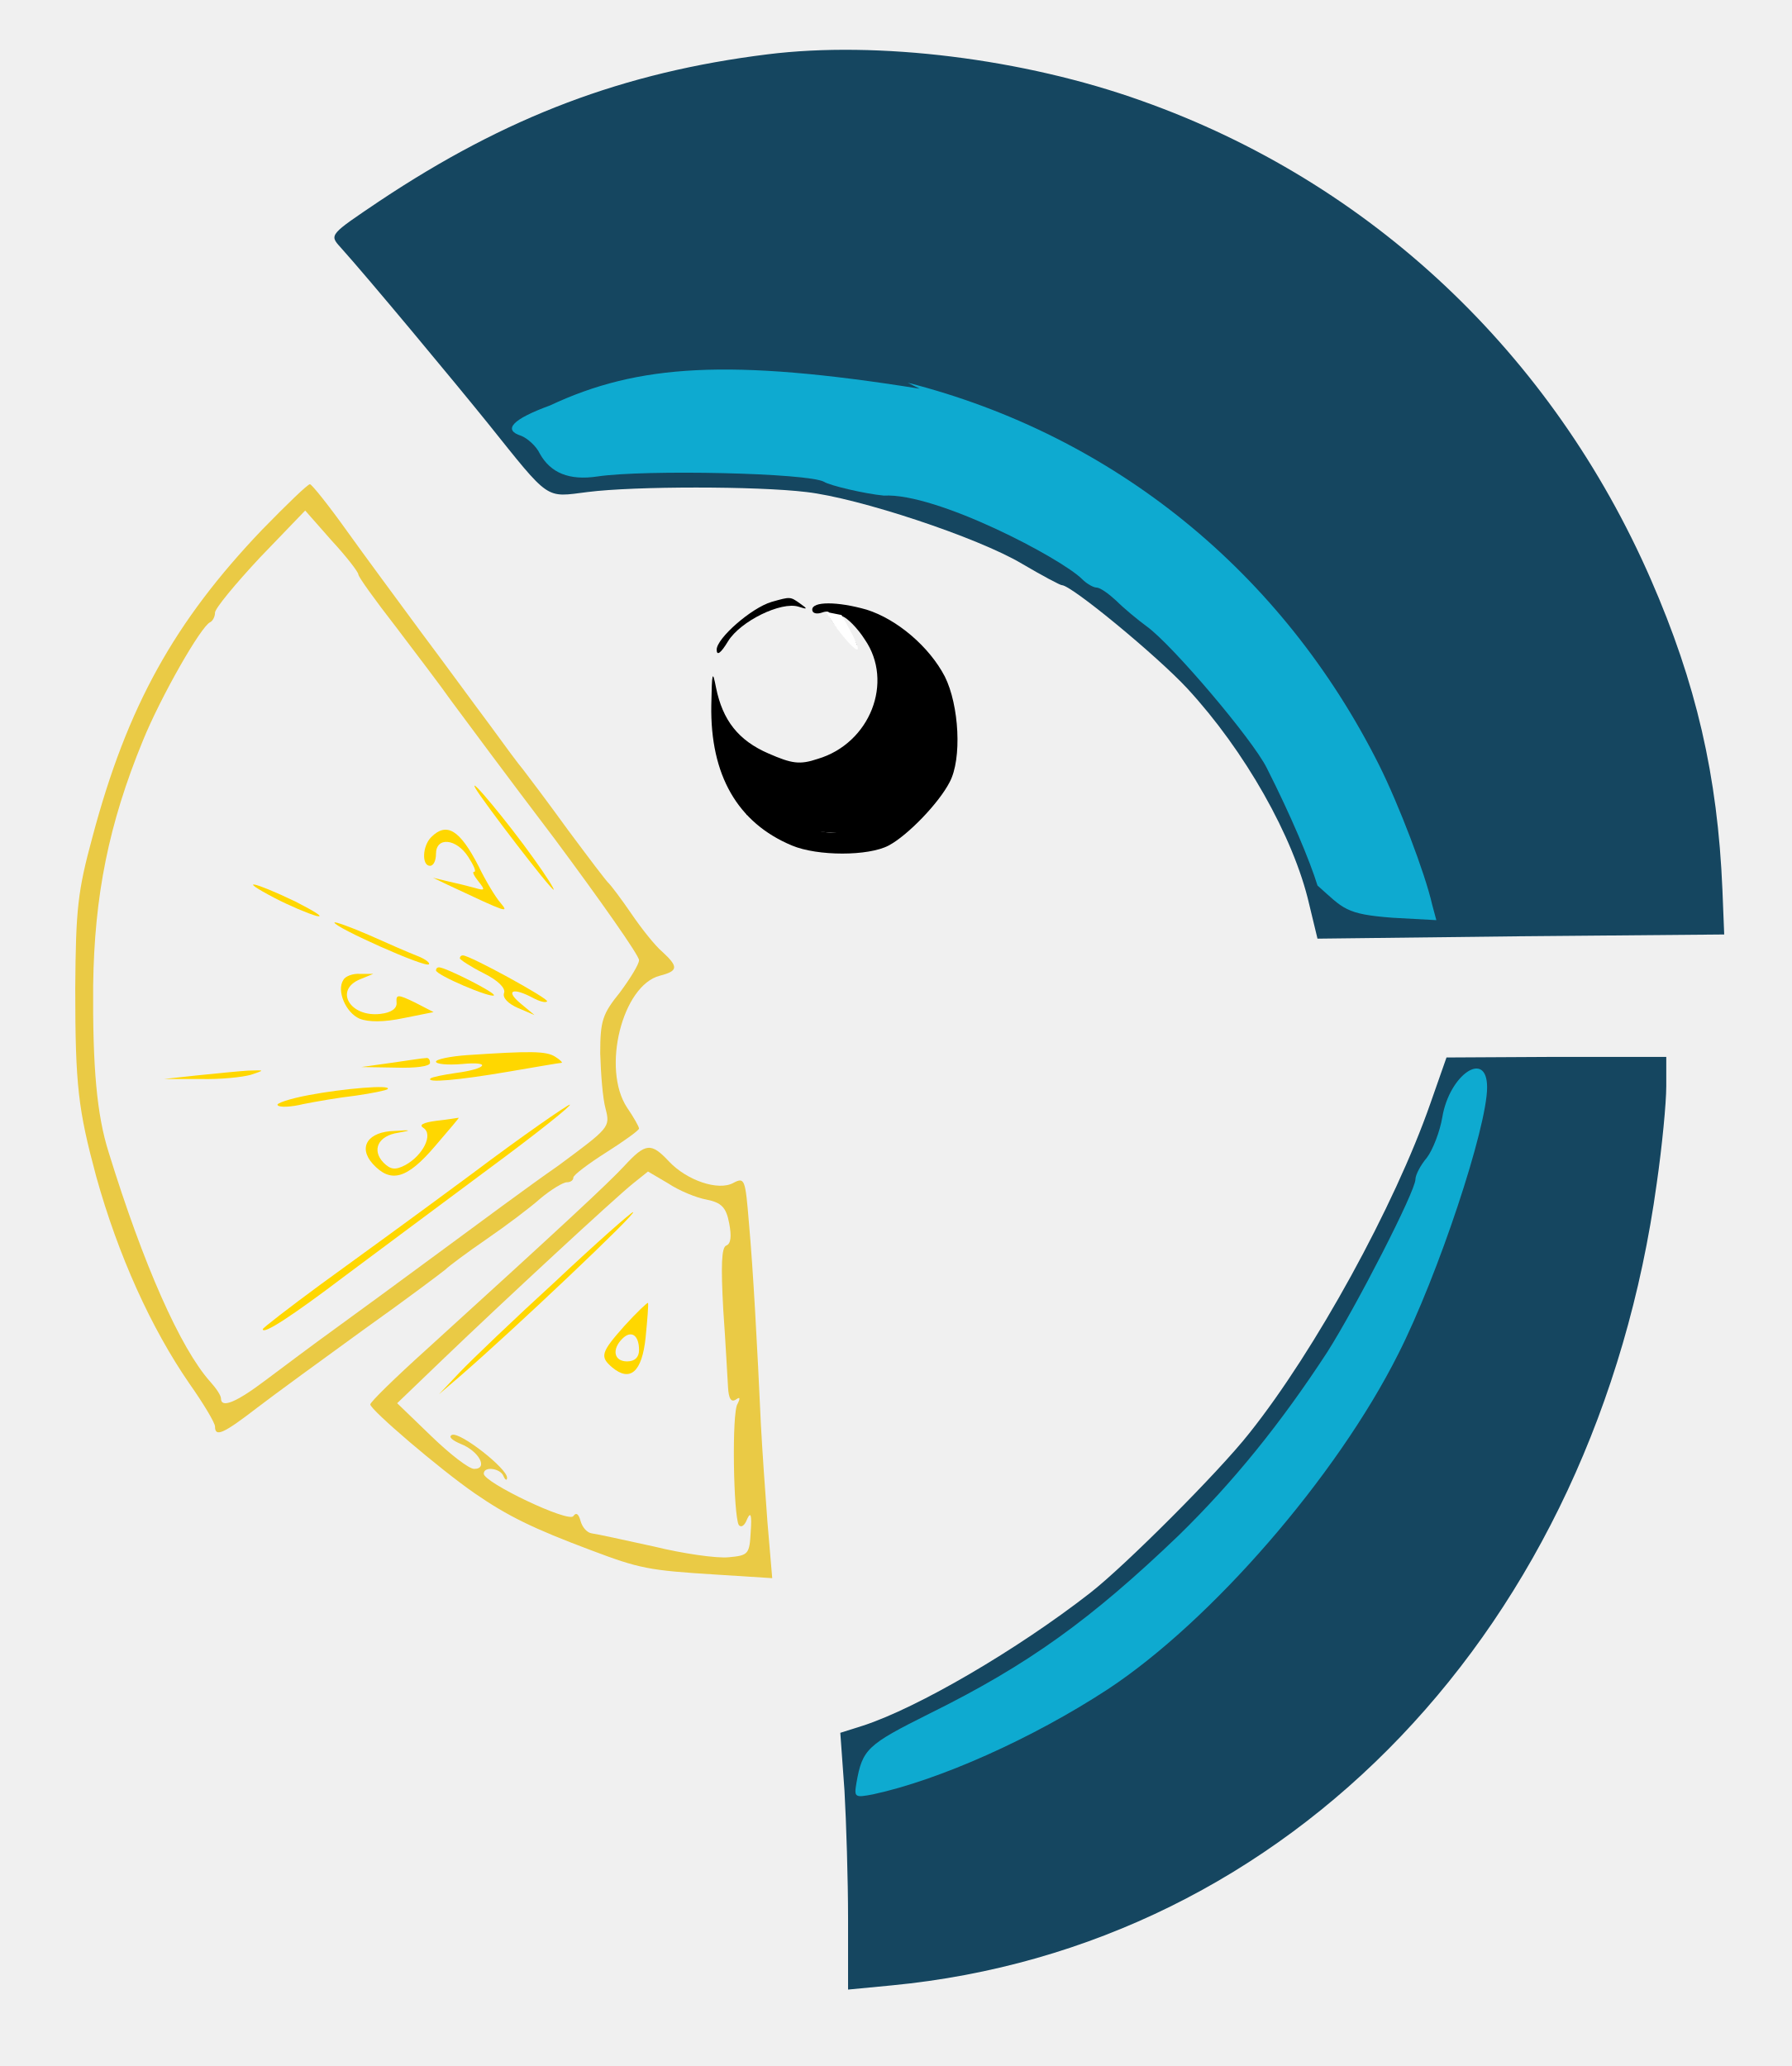
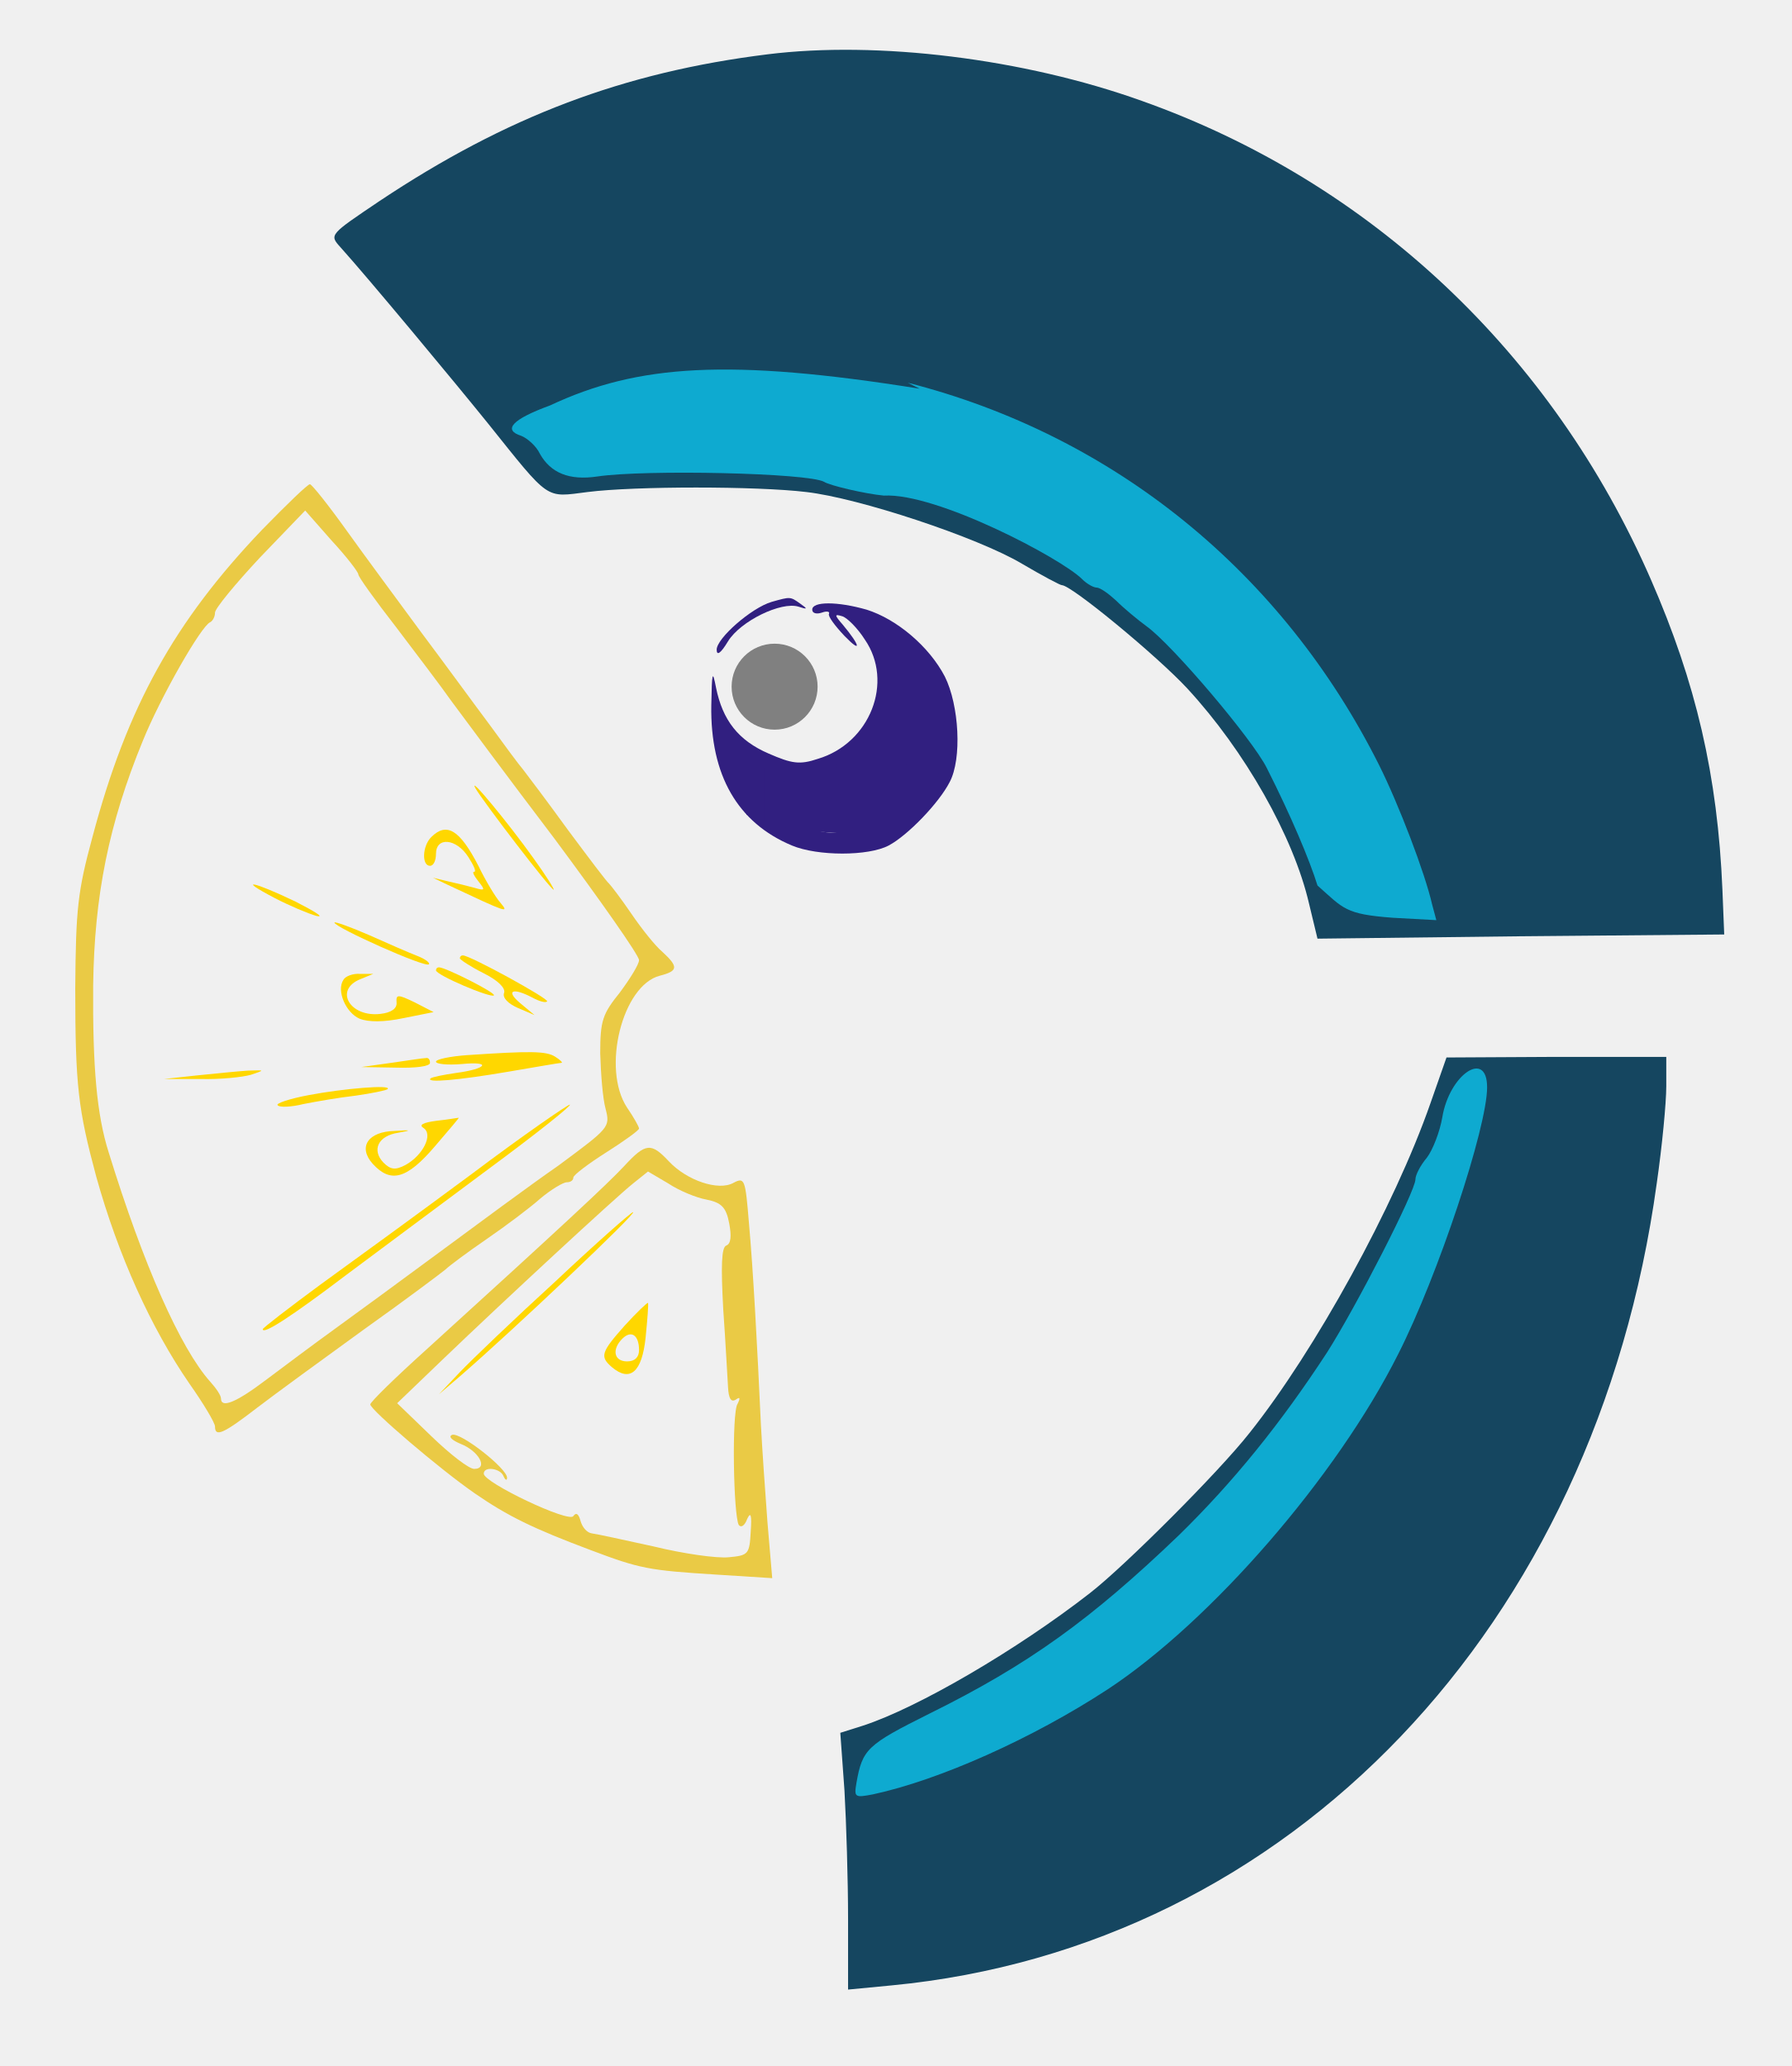
<svg xmlns="http://www.w3.org/2000/svg" version="1.0" width="300pt" height="346pt" viewBox="0 0 300 346" preserveAspectRatio="xMidYMid meet">
  <g transform="translate(0,346) scale(0.1,-0.1)">
    <path d="M1285 3369 c-241 -30 -437 -104 -650 -246 -83 -56 -84 -56 -65 -77 46 -51 193 -228 247 -295 105 -131 95 -124 167 -115 79 10 283 10 366 0 88 -10 287 -76 361 -120 34 -20 64 -36 67 -36 16 0 160 -119 210 -173 96 -104 178 -248 204 -361 l14 -58 340 4 341 3 -3 75 c-8 191 -44 346 -120 520 -165 378 -469 665 -852 801 -198 71 -443 101 -627 78z" fill="#154660" />
    <path d="m407 -53 c47 -10 93 -22 102 -27 9 -4 31 -11 48 -14 35 -6 227 -82 250 -99 15 -11 48 -31 85 -50 52 -28 236 -182 294 -246 96 -106 270 -370 245 -370 -4 0 0 -8 9 -17 20 -23 95 -252 102 -312 3 -25 8 -55 10 -66 10 -53 16 -173 8 -178 -14 -9 -398 -11 -411 -3 -9 5 -29 59 -47 126 -11 39 -100 214 -137 268 -101 150 -253 293 -400 377 -37 21 -65 42 -63 45 2 4 -1 7 -8 8 -25 1 -56 11 -87 27 -18 9 -39 18 -48 20 -10 2 -53 14 -97 26 -72 21 -100 24 -280 23 -175 0 -210 -3 -280 -22 -44 -12 -88 -27 -97 -32 -22 -12 -68 -13 -68 -1 0 5 -12 22 -27 38 -16 17 -50 56 -78 89 -27 32 -60 69 -72 83 -39 41 -30 61 50 113 67 44 187 107 211 113 6 1 25 8 41 14 87 37 196 67 274 75 24 3 46 7 48 10 12 12 344 -2 423 -18z" fill="#154660" />
    <path d="M1685 3320 m-165 -501 c345 -88 627 -317 789 -640 33 -66 77 -181 89 -234 l7 -26 -73 4 c-80 6 -82 15 -126 54 -13 42 -44 116 -85 197 -24 48 -158 206 -201 237 -15 11 -38 30 -51 43 -13 12 -27 22 -33 22 -5 0 -16 6 -24 14 -35 35 -244 145 -332 140 -32 3 -91 17 -100 23 -26 15 -300 21 -380 9 -47 -7 -78 6 -96 38 -6 13 -21 26 -31 30 -32 10 -15 28 48 51 147 69 300 79 619 28z" fill="#0EAAD0" />
    <path d="M439 2573 c-147 -154 -226 -296 -284 -514 -25 -92 -28 -121 -29 -254 0 -164 5 -203 35 -315 37 -133 92 -254 156 -347 24 -34 43 -66 43 -72 0 -18 13 -13 70 31 30 23 111 82 180 132 69 49 130 95 136 100 6 6 37 29 69 51 32 22 72 52 90 68 18 15 38 27 44 27 6 0 11 3 11 8 0 4 25 23 55 42 30 19 55 37 55 40 0 3 -9 19 -20 35 -43 65 -8 205 55 221 31 8 31 15 4 40 -12 10 -35 39 -52 64 -17 25 -34 47 -37 50 -4 3 -34 43 -69 90 -34 47 -68 92 -75 101 -7 8 -32 42 -56 75 -24 32 -75 102 -114 154 -39 53 -96 130 -126 172 -30 42 -58 77 -61 77 -3 1 -39 -34 -80 -76z m161 -75 c0 -4 28 -43 63 -88 34 -45 76 -100 92 -123 17 -23 94 -127 173 -231 78 -105 142 -196 142 -204 0 -7 -15 -31 -32 -54 -29 -36 -33 -47 -33 -102 1 -33 4 -75 9 -93 8 -31 6 -32 -79 -95 -49 -34 -138 -100 -199 -145 -61 -45 -140 -103 -176 -129 -36 -26 -88 -65 -116 -86 -49 -37 -74 -47 -74 -30 0 5 -8 17 -18 28 -50 56 -112 196 -170 384 -20 63 -27 143 -26 280 2 150 26 270 83 409 30 74 98 193 113 199 4 2 8 9 8 16 0 7 34 48 75 92 l76 79 44 -50 c25 -27 45 -53 45 -57z" fill="#EACA45" />
    <path d="M796 2140 c14 -24 126 -170 131 -170 2 0 -13 24 -34 53 -42 59 -110 141 -97 117z" fill="gold" />
    <path d="M722 2058 c-15 -15 -16 -48 -2 -48 6 0 10 9 10 20 0 29 34 26 54 -5 9 -14 14 -25 10 -25 -4 0 0 -7 7 -16 12 -15 11 -16 -6 -11 -11 3 -31 8 -45 11 l-25 6 25 -12 c100 -47 103 -48 88 -30 -8 9 -25 37 -37 62 -31 60 -53 74 -79 48z" fill="gold" />
    <path d="M460 1956 c25 -13 56 -26 70 -30 14 -3 -2 7 -35 24 -71 34 -100 40 -35 6z" fill="gold" />
    <path d="M560 1915 c0 -8 152 -76 158 -70 3 2 -6 9 -19 14 -13 5 -50 21 -81 35 -32 14 -58 23 -58 21z" fill="gold" />
    <path d="M770 1855 c0 -2 18 -14 40 -25 24 -12 37 -25 34 -33 -3 -8 7 -18 23 -25 l28 -12 -24 20 c-25 21 -13 27 21 9 11 -6 22 -9 24 -6 4 4 -129 77 -141 77 -3 0 -5 -2 -5 -5z" fill="gold" />
    <path d="M730 1835 c0 -8 92 -47 97 -42 4 4 -81 47 -92 47 -3 0 -5 -2 -5 -5z" fill="gold" />
    <path d="M575 1819 c-12 -18 4 -55 27 -65 15 -6 41 -6 74 1 l50 10 -31 16 c-29 14 -32 14 -31 0 1 -10 -9 -17 -27 -19 -51 -6 -78 40 -34 58 l22 9 -22 0 c-12 1 -25 -4 -28 -10z" fill="gold" />
    <path d="M783 1693 c-29 -2 -53 -7 -53 -11 0 -4 19 -6 43 -4 51 5 43 -8 -10 -15 -21 -3 -40 -7 -42 -9 -9 -8 47 -3 129 11 47 8 87 15 90 15 3 0 -2 5 -10 10 -15 10 -42 10 -147 3z" fill="gold" />
    <path d="M655 1680 l-50 -7 58 -1 c32 -1 57 2 57 8 0 6 -3 9 -7 8 -5 0 -30 -4 -58 -8z" fill="gold" />
    <path d="M330 1659 l-55 -6 60 0 c33 -1 71 3 85 7 24 8 24 8 -5 7 -16 -1 -55 -5 -85 -8z" fill="gold" />
    <path d="M517 1626 c-32 -6 -56 -14 -52 -17 3 -4 23 -3 43 2 20 4 60 11 87 14 28 4 52 9 54 11 8 8 -74 1 -132 -10z" fill="gold" />
    <path d="M790 1494 c-85 -63 -199 -146 -253 -185 -53 -39 -97 -73 -97 -75 0 -10 49 22 140 91 52 39 160 119 239 178 80 59 140 107 135 107 -5 -1 -79 -52 -164 -116z" fill="gold" />
    <path d="M731 1583 c-23 -3 -30 -7 -22 -12 17 -11 -1 -46 -30 -62 -17 -9 -25 -8 -37 4 -20 21 -9 45 25 50 23 4 22 5 -6 3 -45 -1 -62 -27 -37 -55 30 -33 57 -26 104 29 24 28 42 49 40 48 -2 0 -18 -3 -37 -5z" fill="gold" />
-     <path d="M1292 2452 c-34 -10 -92 -61 -92 -80 0 -11 7 -6 19 14 21 34 89 67 118 58 15 -5 16 -4 3 5 -17 12 -16 12 -48 3z" fill="black" />
-     <path d="M1360 2439 c0 -6 7 -8 16 -5 8 3 14 2 12 -2 -2 -4 10 -20 26 -37 29 -30 27 -17 -3 19 -14 16 -14 18 -1 14 8 -2 26 -20 38 -39 49 -71 9 -174 -79 -200 -30 -10 -43 -8 -82 9 -51 22 -77 56 -88 110 -6 31 -7 27 -8 -29 -2 -117 44 -197 135 -235 43 -18 128 -18 162 0 32 17 84 71 102 106 21 39 16 129 -8 177 -26 50 -80 96 -131 112 -49 14 -91 14 -91 0z m171 -101 c22 -18 35 -56 38 -108 2 -37 -3 -53 -29 -89 -70 -96 -188 -102 -267 -13 -29 32 -22 42 25 31 85 -19 146 12 187 94 17 36 22 54 15 67 -15 28 5 39 31 18z s0 0 0 30 -100 0 -6 -250z" fill="black" />
-     <path d="M1510 2359 s0 -5 10 -10 135 -40 -5 -268z" fill="black" />
-     <path d="M1250 2175 s200 0, 0 -80, 250 0z" fill="black" />
-     <path d="M1280 2175 s600 10, 0 -90, 50 50z" fill="black" />
-     <path d="M1300 2155 s400 -130, 0 -80, 250 0z" fill="black" />
-     <path d="M1400 2200 c0 -190, 100 -190, 190 0z" fill="black" />
-     <path d="M1440 2210 c0 -10, 130 -130, 70 100z" fill="black" />
-     <path d="M1384 2435 c10 -25, 95 -125, 25 -5z" fill="white" />
+     <path d="M1292 2452 c-34 -10 -92 -61 -92 -80 0 -11 7 -6 19 14 21 34 89 67 118 58 15 -5 16 -4 3 5 -17 12 -16 12 -48 3z" fill="#311F80" />
+     <path d="M1360 2439 c0 -6 7 -8 16 -5 8 3 14 2 12 -2 -2 -4 10 -20 26 -37 29 -30 27 -17 -3 19 -14 16 -14 18 -1 14 8 -2 26 -20 38 -39 49 -71 9 -174 -79 -200 -30 -10 -43 -8 -82 9 -51 22 -77 56 -88 110 -6 31 -7 27 -8 -29 -2 -117 44 -197 135 -235 43 -18 128 -18 162 0 32 17 84 71 102 106 21 39 16 129 -8 177 -26 50 -80 96 -131 112 -49 14 -91 14 -91 0z m171 -101 c22 -18 35 -56 38 -108 2 -37 -3 -53 -29 -89 -70 -96 -188 -102 -267 -13 -29 32 -22 42 25 31 85 -19 146 12 187 94 17 36 22 54 15 67 -15 28 5 39 31 18z s0 0 0 30 -100 0 -6 -250z" fill="#311F80" />
+     <path d="M1510 2359 s0 -5 10 -10 135 -40 -5 -268z" fill="#311F80" />
+     <path d="M1250 2175 s200 0, 0 -80, 250 0z" fill="#311F80" />
+     <path d="M1280 2175 s600 10, 0 -90, 50 50z" fill="#311F80" />
+     <path d="M1300 2155 s400 -130, 0 -80, 250 0z" fill="#311F80" />
+     <path d="M1400 2200 c0 -190, 100 -190, 190 0z" fill="#311F80" />
+     <path d="M1440 2210 c0 -10, 130 -130, 70 100z" fill="#311F80" />
+     <path d="M 1225 2310     a 72 72 0 1,1 144,0     a 72 72 0 1,1 -144,0" fill="grey" />
    <path d="M2395 1612 c-60 -172 -193 -414 -303 -552 -51 -65 -209 -223 -267 -268 -122 -95 -288 -192 -380 -222 l-38 -12 7 -97 c3 -53 6 -149 6 -215 l0 -118 73 7 c667 64 1179 600 1281 1343 9 62 16 135 16 163 l0 49 -184 0 -184 -1 -27 -77z" fill="#154660" />
    <path d="M2495 1640 m252 7 c12 -5 16 -16 13 -30 -3 -11 -7 -50 -9 -86 -5 -73 -20 -160 -42 -236 -8 -28 -16 -60 -18 -70 -21 -107 -163 -409 -219 -466 -7 -7 -28 -35 -47 -63 -60 -87 -302 -315 -335 -315 -4 0 -21 -11 -38 -23 -89 -65 -316 -151 -452 -171 -121 -17 -124 -17 -133 1 -5 10 -10 68 -10 129 l-1 110 92 33 c101 36 224 95 302 144 48 30 61 39 88 62 7 6 34 28 61 50 60 49 116 104 116 115 0 5 4 10 9 12 7 3 49 50 102 115 53 66 140 226 204 378 18 44 73 234 80 277 4 28 11 37 28 40 42 6 192 2 209 -6z" fill="#154660" />
    <path d="M2395 1612 m95 27 c0 -67 -82 -315 -149 -447 -103 -205 -313 -447 -486 -561 -127 -83 -282 -152 -393 -176 -31 -6 -32 -5 -28 19 10 57 18 64 122 116 166 82 271 158 418 299 92 90 171 188 248 306 49 77 148 270 148 290 0 7 8 23 19 36 10 13 22 44 26 68 12 72 75 114 75 50z" fill="#0EAAD0" />
    <path d="M1045 1507 c-28 -30 -101 -98 -332 -308 -51 -46 -93 -87 -93 -91 0 -9 117 -109 175 -149 55 -38 98 -59 194 -95 82 -31 97 -34 210 -41 l94 -6 -8 94 c-4 52 -9 126 -11 164 -6 131 -13 260 -20 337 -6 73 -7 77 -26 67 -25 -14 -78 4 -108 36 -30 32 -39 31 -75 -8z m138 -56 c25 -5 33 -13 38 -40 4 -21 3 -34 -5 -37 -8 -3 -9 -34 -5 -107 4 -56 7 -115 8 -130 1 -19 5 -26 13 -21 7 5 8 3 3 -7 -10 -14 -7 -187 2 -203 4 -5 10 -1 14 10 6 13 8 7 6 -21 -2 -38 -4 -40 -37 -43 -20 -2 -76 6 -125 18 -50 11 -96 21 -104 22 -8 1 -16 10 -19 21 -3 11 -7 15 -12 8 -7 -12 -150 56 -150 71 0 13 28 9 33 -4 3 -7 6 -8 6 -3 1 15 -78 77 -92 72 -7 -3 0 -9 14 -15 31 -12 47 -42 23 -42 -9 0 -41 25 -72 55 l-57 55 76 73 c101 97 289 271 319 295 l25 20 34 -20 c18 -12 47 -24 64 -27z" fill="#EACA45" />
    <path d="M930 1314 c-69 -63 -141 -132 -160 -152 l-35 -37 35 30 c89 77 298 275 290 275 -3 0 -62 -52 -130 -116z" fill="gold" />
    <path d="M1046 1240 c-40 -45 -42 -52 -21 -70 30 -25 50 -8 56 50 3 30 5 56 4 58 -1 1 -19 -16 -39 -38z m24 -41 c0 -12 -7 -19 -20 -19 -22 0 -26 20 -8 38 15 15 28 6 28 -19z" fill="gold" />
  </g>
</svg>
